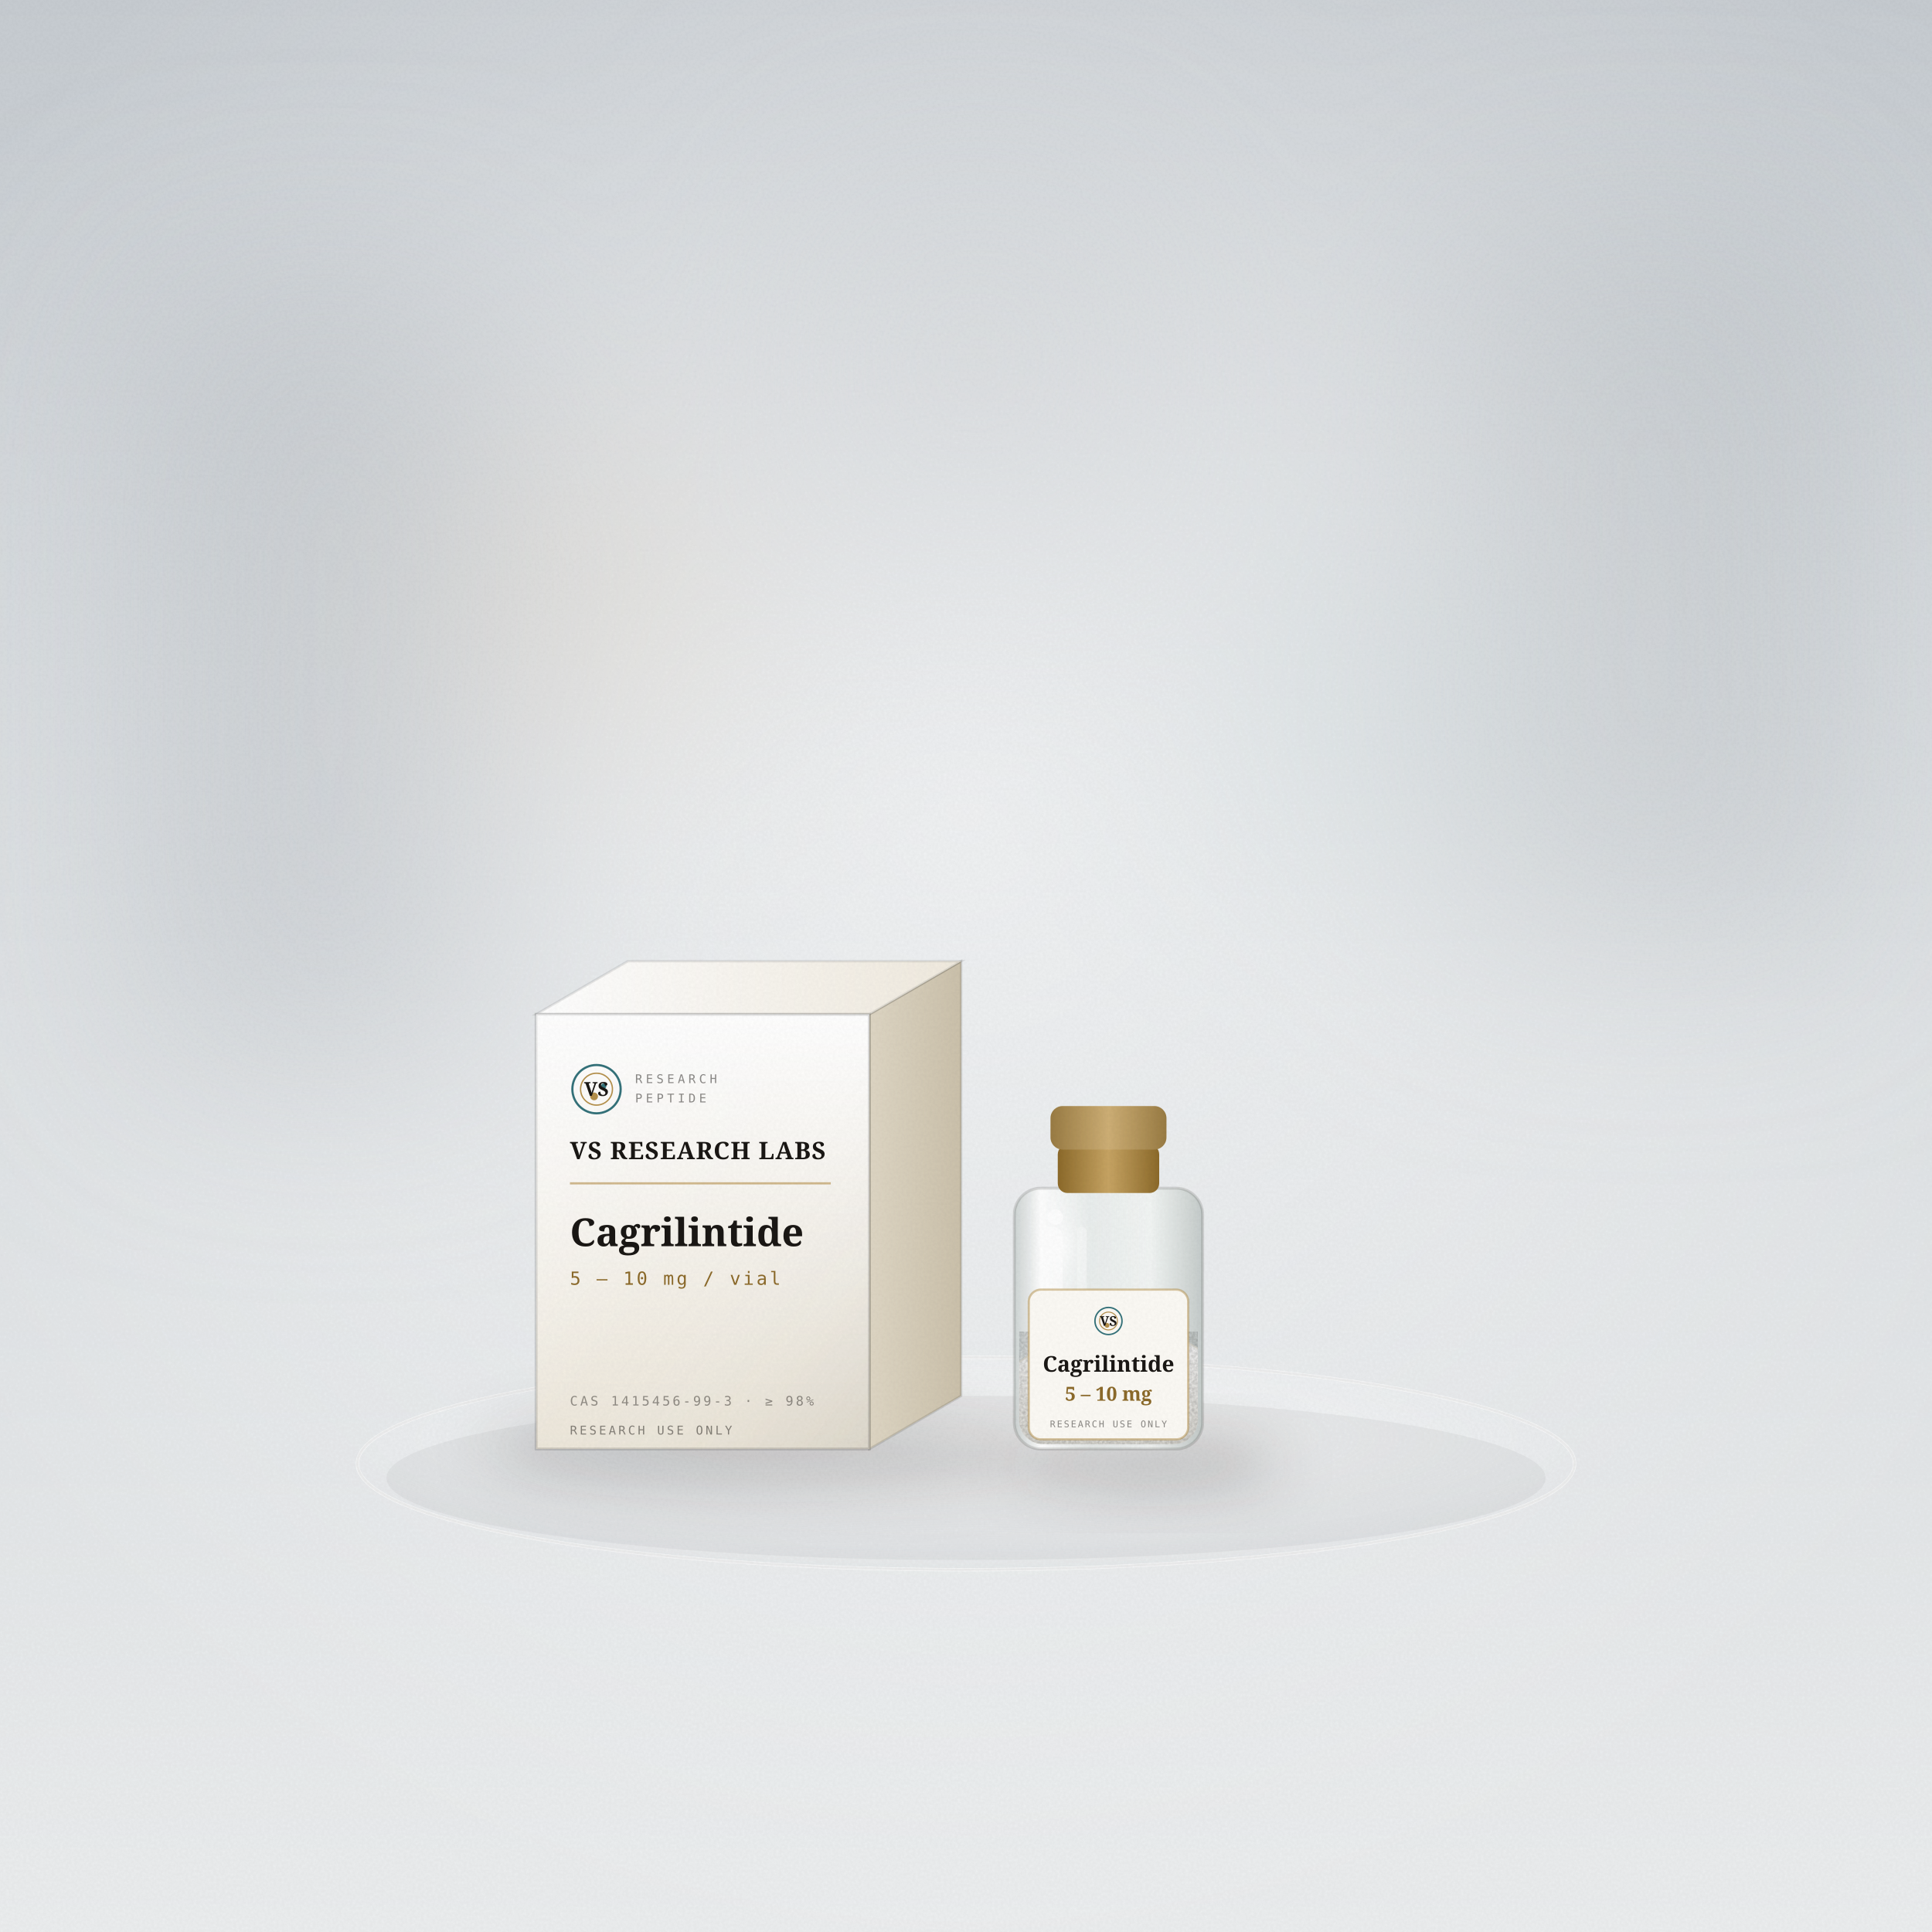
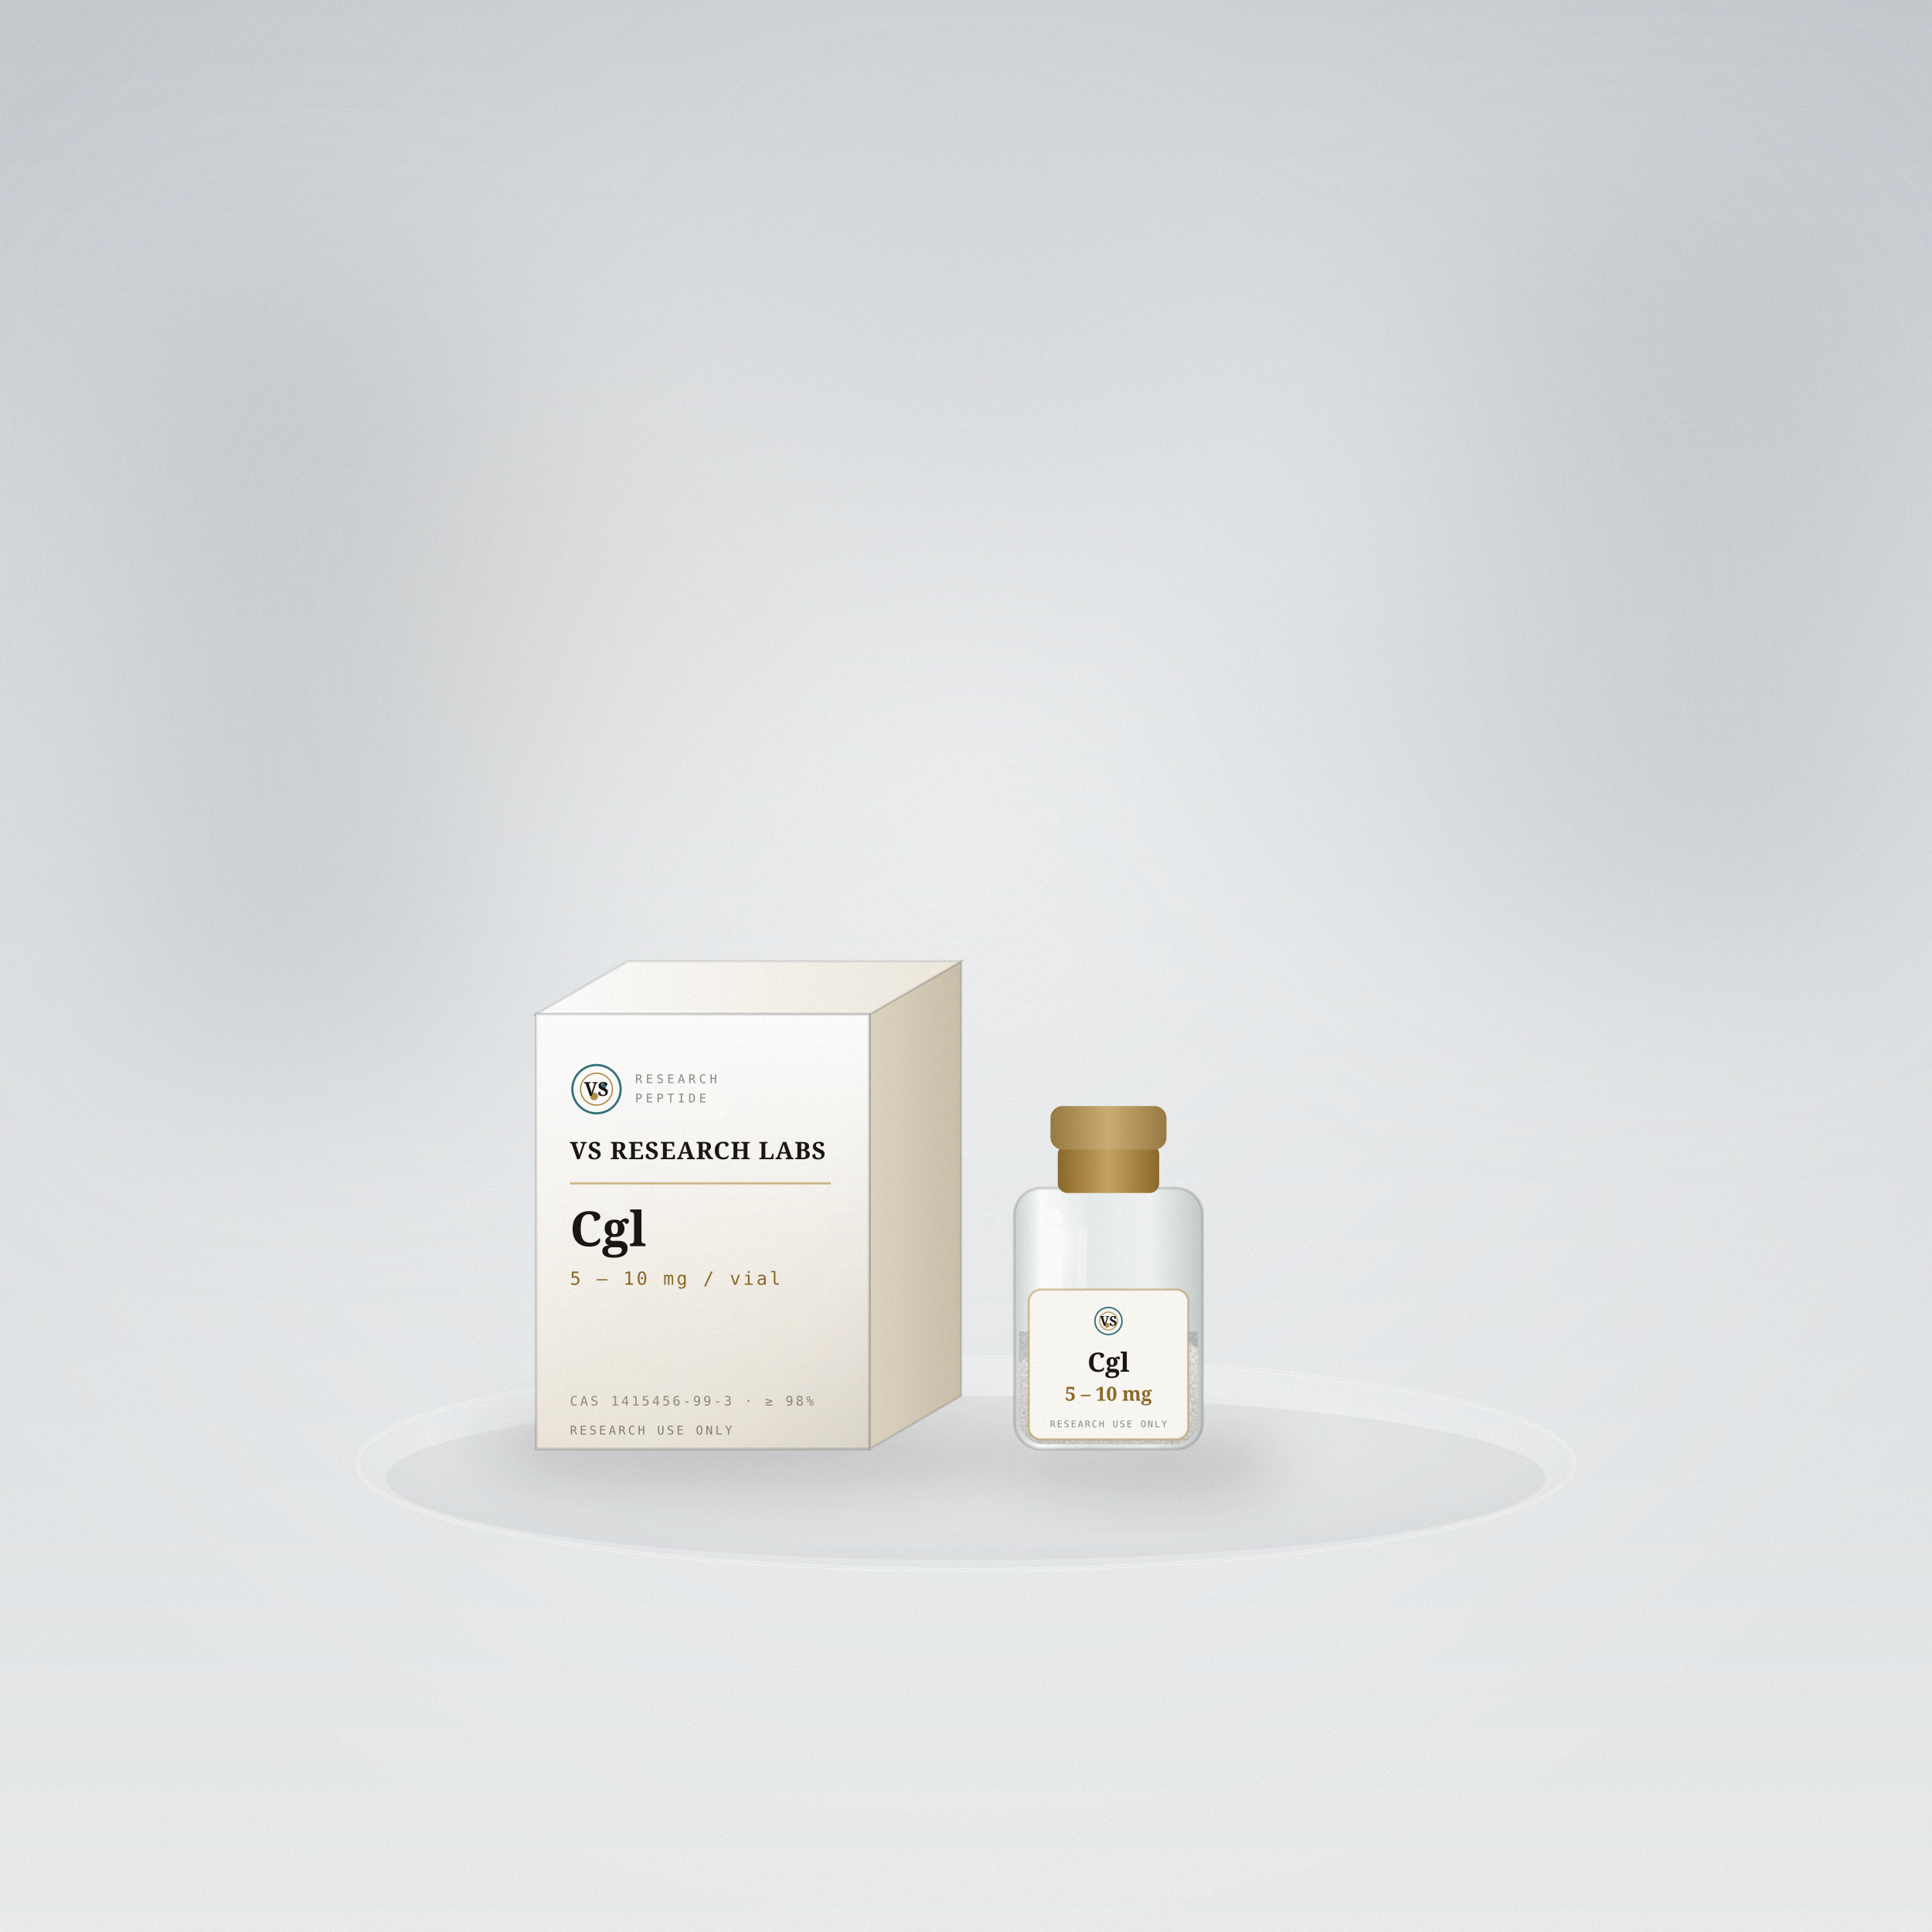
- <svg xmlns="http://www.w3.org/2000/svg" viewBox="0 0 800 800" width="800" height="800" role="img" aria-label="Cagrilintide 5 – 10 mg — research carton and vial">
+ <svg xmlns="http://www.w3.org/2000/svg" viewBox="0 0 800 800" width="800" height="800" role="img" aria-label="Cgl 5 – 10 mg — research carton and vial">
  <defs>
    <linearGradient id="lab" x1="0" y1="0" x2="0" y2="1">
      <stop offset="0" stop-color="#C7CCD1" />
      <stop offset="0.5" stop-color="#DCE0E3" />
      <stop offset="1" stop-color="#ECEEEF" />
    </linearGradient>
    <radialGradient id="key" cx="50%" cy="42%" r="60%">
      <stop offset="0" stop-color="#FFFFFF" stop-opacity="0.6" />
      <stop offset="1" stop-color="#FFFFFF" stop-opacity="0" />
    </radialGradient>
    <filter id="blurXl" x="-60%" y="-60%" width="220%" height="220%">
      <feGaussianBlur stdDeviation="42" />
    </filter>
    <filter id="shadow" x="-70%" y="-70%" width="240%" height="240%">
      <feGaussianBlur stdDeviation="12" />
    </filter>
    <radialGradient id="disc" cx="50%" cy="38%" r="70%">
      <stop offset="0" stop-color="#FFFFFF" stop-opacity="0.85" />
      <stop offset="0.7" stop-color="#EDEFF1" stop-opacity="0.5" />
      <stop offset="1" stop-color="#D7DBDE" stop-opacity="0.35" />
    </radialGradient>
    <linearGradient id="boxFront" x1="0" y1="0" x2="0" y2="1">
      <stop offset="0" stop-color="#FFFFFF" />
      <stop offset="1" stop-color="#EEE8DB" />
    </linearGradient>
    <linearGradient id="boxTop" x1="0" y1="0" x2="1" y2="0">
      <stop offset="0" stop-color="#FFFFFF" />
      <stop offset="1" stop-color="#F1EBDF" />
    </linearGradient>
    <linearGradient id="boxSide" x1="0" y1="0" x2="1" y2="0">
      <stop offset="0" stop-color="#DED6C4" />
      <stop offset="1" stop-color="#CBC1AB" />
    </linearGradient>
    <linearGradient id="boxDiag" x1="0" y1="0" x2="1" y2="1">
      <stop offset="0" stop-color="#FFFFFF" stop-opacity="0.5" />
      <stop offset="0.5" stop-color="#FFFFFF" stop-opacity="0" />
      <stop offset="1" stop-color="#1A1714" stop-opacity="0.08" />
    </linearGradient>
    <linearGradient id="glass" x1="0" y1="0" x2="1" y2="0">
      <stop offset="0" stop-color="#C9D0CF" stop-opacity="0.85" />
      <stop offset="0.14" stop-color="#FFFFFF" stop-opacity="0.95" />
      <stop offset="0.4" stop-color="#E9EEEC" stop-opacity="0.7" />
      <stop offset="0.72" stop-color="#F4F7F5" stop-opacity="0.8" />
      <stop offset="1" stop-color="#BEC6C4" stop-opacity="0.85" />
    </linearGradient>
    <linearGradient id="powder" x1="0" y1="0" x2="0" y2="1">
      <stop offset="0" stop-color="#FFFFFF" />
      <stop offset="1" stop-color="#E4E2DB" />
    </linearGradient>
    <filter id="grain">
      <feTurbulence type="fractalNoise" baseFrequency="0.9" numOctaves="2" seed="7" result="n" />
      <feColorMatrix in="n" type="matrix" values="0 0 0 0 0  0 0 0 0 0  0 0 0 0 0  0 0 0 0.6 0" />
    </filter>
    <filter id="film" x="0" y="0" width="100%" height="100%">
      <feTurbulence type="fractalNoise" baseFrequency="0.85" numOctaves="2" seed="3" result="n" />
      <feColorMatrix in="n" type="matrix" values="0 0 0 0 0  0 0 0 0 0  0 0 0 0 0  0 0 0 0.05 0" />
    </filter>
    <radialGradient id="spec" cx="50%" cy="50%" r="50%">
      <stop offset="0" stop-color="#FFFFFF" stop-opacity="0.95" />
      <stop offset="0.5" stop-color="#FFFFFF" stop-opacity="0.22" />
      <stop offset="1" stop-color="#FFFFFF" stop-opacity="0" />
    </radialGradient>
    <linearGradient id="cap" x1="0" y1="0" x2="1" y2="0">
      <stop offset="0" stop-color="#8C6A2A" />
      <stop offset="0.5" stop-color="#C7A463" />
      <stop offset="1" stop-color="#8C6A2A" />
    </linearGradient>
    <clipPath id="vialclip">
      <rect x="2" y="42" width="74" height="104" rx="10" />
    </clipPath>
  </defs>
  <rect width="800" height="800" fill="url(#lab)" />
  <g filter="url(#blurXl)" opacity="0.6">
    <rect x="60" y="120" width="150" height="320" rx="16" fill="#AEB4BA" />
    <rect x="600" y="90" width="170" height="300" rx="16" fill="#B4BABF" />
    <rect x="330" y="70" width="150" height="160" rx="14" fill="#C2C7CC" />
    <circle cx="250" cy="250" r="70" fill="#C7A463" opacity="0.25" />
    <circle cx="560" cy="300" r="64" fill="#62A0A6" opacity="0.22" />
  </g>
  <rect width="800" height="800" fill="url(#key)" />
  <ellipse cx="400" cy="606" rx="252" ry="44" fill="url(#disc)" />
  <ellipse cx="400" cy="606" rx="252" ry="44" fill="none" stroke="#FFFFFF" stroke-opacity="0.8" stroke-width="1.4" />
  <ellipse cx="400" cy="606" rx="252" ry="44" fill="none" stroke="#1A1714" stroke-opacity="0.06" stroke-width="1" />
  <ellipse cx="400" cy="612" rx="240" ry="34" fill="#1A1714" opacity="0.05" />
  <ellipse cx="318" cy="600" rx="118" ry="16" fill="#1A1714" opacity="0.18" filter="url(#shadow)" />
  <ellipse cx="476" cy="606" rx="56" ry="12" fill="#1A1714" opacity="0.2" filter="url(#shadow)" />
  <g>
    <polygon points="360,420 398,398 398,578 360,600" fill="url(#boxSide)" stroke="#1A1714" stroke-opacity="0.13" stroke-width="1" />
    <polygon points="222,420 260,398 398,398 360,420" fill="url(#boxTop)" stroke="#1A1714" stroke-opacity="0.1" stroke-width="1" />
    <rect x="222" y="420" width="138" height="180" fill="url(#boxFront)" stroke="#1A1714" stroke-opacity="0.15" stroke-width="1.2" />
    <rect x="222" y="420" width="138" height="180" fill="url(#boxDiag)" />
    <g transform="translate(236,440)">
      <g transform="translate(11,11)">
        <circle r="10" fill="none" stroke="#34727A" stroke-width="0.9" />
        <circle r="6.6" fill="none" stroke="#B5904B" stroke-width="0.55" />
        <circle cx="-1" cy="3" r="1.6" fill="#B5904B" />
        <circle cx="3" cy="-1.3" r="1.1" fill="#34727A" />
        <text y="2.8" text-anchor="middle" font-family="'Cormorant Garamond',serif" font-weight="600" font-size="8" fill="#1A1714">VS</text>
      </g>
      <text x="27" y="8.5" font-family="'IBM Plex Mono',monospace" font-size="5" letter-spacing="1.4" fill="#1A1714" opacity="0.5">RESEARCH</text>
      <text x="27" y="16.5" font-family="'IBM Plex Mono',monospace" font-size="5" letter-spacing="1.4" fill="#1A1714" opacity="0.5">PEPTIDE</text>
      <text x="0" y="40" font-family="'Cormorant Garamond',serif" font-weight="700" font-size="10" letter-spacing="0.4" fill="#1A1714">VS RESEARCH LABS</text>
      <line x1="0" y1="50" x2="108" y2="50" stroke="#B5904B" stroke-opacity="0.6" stroke-width="0.9" />
-       <text x="0" y="76" font-family="'Cormorant Garamond',serif" font-weight="600" font-size="16" fill="#1A1714">Cagrilintide</text>
+       <text x="0" y="76" font-family="'Cormorant Garamond',serif" font-weight="600" font-size="20" fill="#1A1714">Cgl</text>
      <text x="0" y="92" font-family="'IBM Plex Mono',monospace" font-size="7.5" letter-spacing="1" fill="#8C6A2A">5 – 10 mg / vial</text>
      <text x="0" y="142" font-family="'IBM Plex Mono',monospace" font-size="5.4" letter-spacing="1" fill="#1A1714" opacity="0.45">CAS 1415456-99-3 · ≥ 98%</text>
      <text x="0" y="154" font-family="'IBM Plex Mono',monospace" font-size="5" letter-spacing="1" fill="#1A1714" opacity="0.5">RESEARCH USE ONLY</text>
    </g>
  </g>
  <g transform="translate(420,452)">
    <rect x="0" y="40" width="78" height="108" rx="11" fill="url(#glass)" stroke="#1A1714" stroke-opacity="0.14" stroke-width="1.2" />
    <g clip-path="url(#vialclip)">
      <path d="M2 112 q14 -10 26 -4 q12 6 24 -2 q14 -8 26 2 V148 H2 Z" fill="url(#powder)" />
      <rect x="2" y="104" width="74" height="44" fill="#FFFFFF" filter="url(#grain)" opacity="0.4" />
      <path d="M2 112 q14 -10 26 -4 q12 6 24 -2 q14 -8 26 2" fill="none" stroke="#CFCCC2" stroke-width="0.8" opacity="0.7" />
    </g>
    <rect x="11" y="56" width="9" height="78" rx="4" fill="#FFFFFF" opacity="0.7" />
    <rect x="26" y="56" width="4" height="70" rx="2" fill="#FFFFFF" opacity="0.35" />
    <ellipse cx="20" cy="64" rx="12" ry="26" fill="url(#spec)" opacity="0.85" />
    <circle cx="17" cy="52" r="3.2" fill="#FFFFFF" opacity="0.9" />
    <rect x="18" y="22" width="42" height="20" rx="4" fill="url(#cap)" />
    <rect x="15" y="6" width="48" height="18" rx="5" fill="url(#cap)" />
    <rect x="15" y="6" width="48" height="18" rx="5" fill="#FFFFFF" opacity="0.12" />
    <rect x="6" y="82" width="66" height="62" rx="5" fill="#FCFAF5" stroke="#B5904B" stroke-opacity="0.5" stroke-width="0.9" />
    <g transform="translate(39,95)">
      <circle r="5.6" fill="none" stroke="#34727A" stroke-width="0.6" />
      <circle r="3.7" fill="none" stroke="#B5904B" stroke-width="0.4" />
      <circle cx="-0.6" cy="1.8" r="1" fill="#B5904B" />
      <text y="2" text-anchor="middle" font-family="'Cormorant Garamond',serif" font-weight="600" font-size="5.6" fill="#1A1714">VS</text>
    </g>
-     <text x="39" y="116" text-anchor="middle" font-family="'Cormorant Garamond',serif" font-weight="600" font-size="9" fill="#1A1714">Cagrilintide</text>
+     <text x="39" y="116" text-anchor="middle" font-family="'Cormorant Garamond',serif" font-weight="600" font-size="11" fill="#1A1714">Cgl</text>
    <text x="39" y="128" text-anchor="middle" font-family="'Cormorant Garamond',serif" font-weight="600" font-size="8" fill="#8C6A2A">5 – 10 mg</text>
    <text x="39" y="139" text-anchor="middle" font-family="'IBM Plex Mono',monospace" font-size="3.8" letter-spacing="0.6" fill="#1A1714" opacity="0.5">RESEARCH USE ONLY</text>
  </g>
  <rect width="800" height="800" filter="url(#film)" style="mix-blend-mode:multiply" opacity="0.7" />
</svg>
